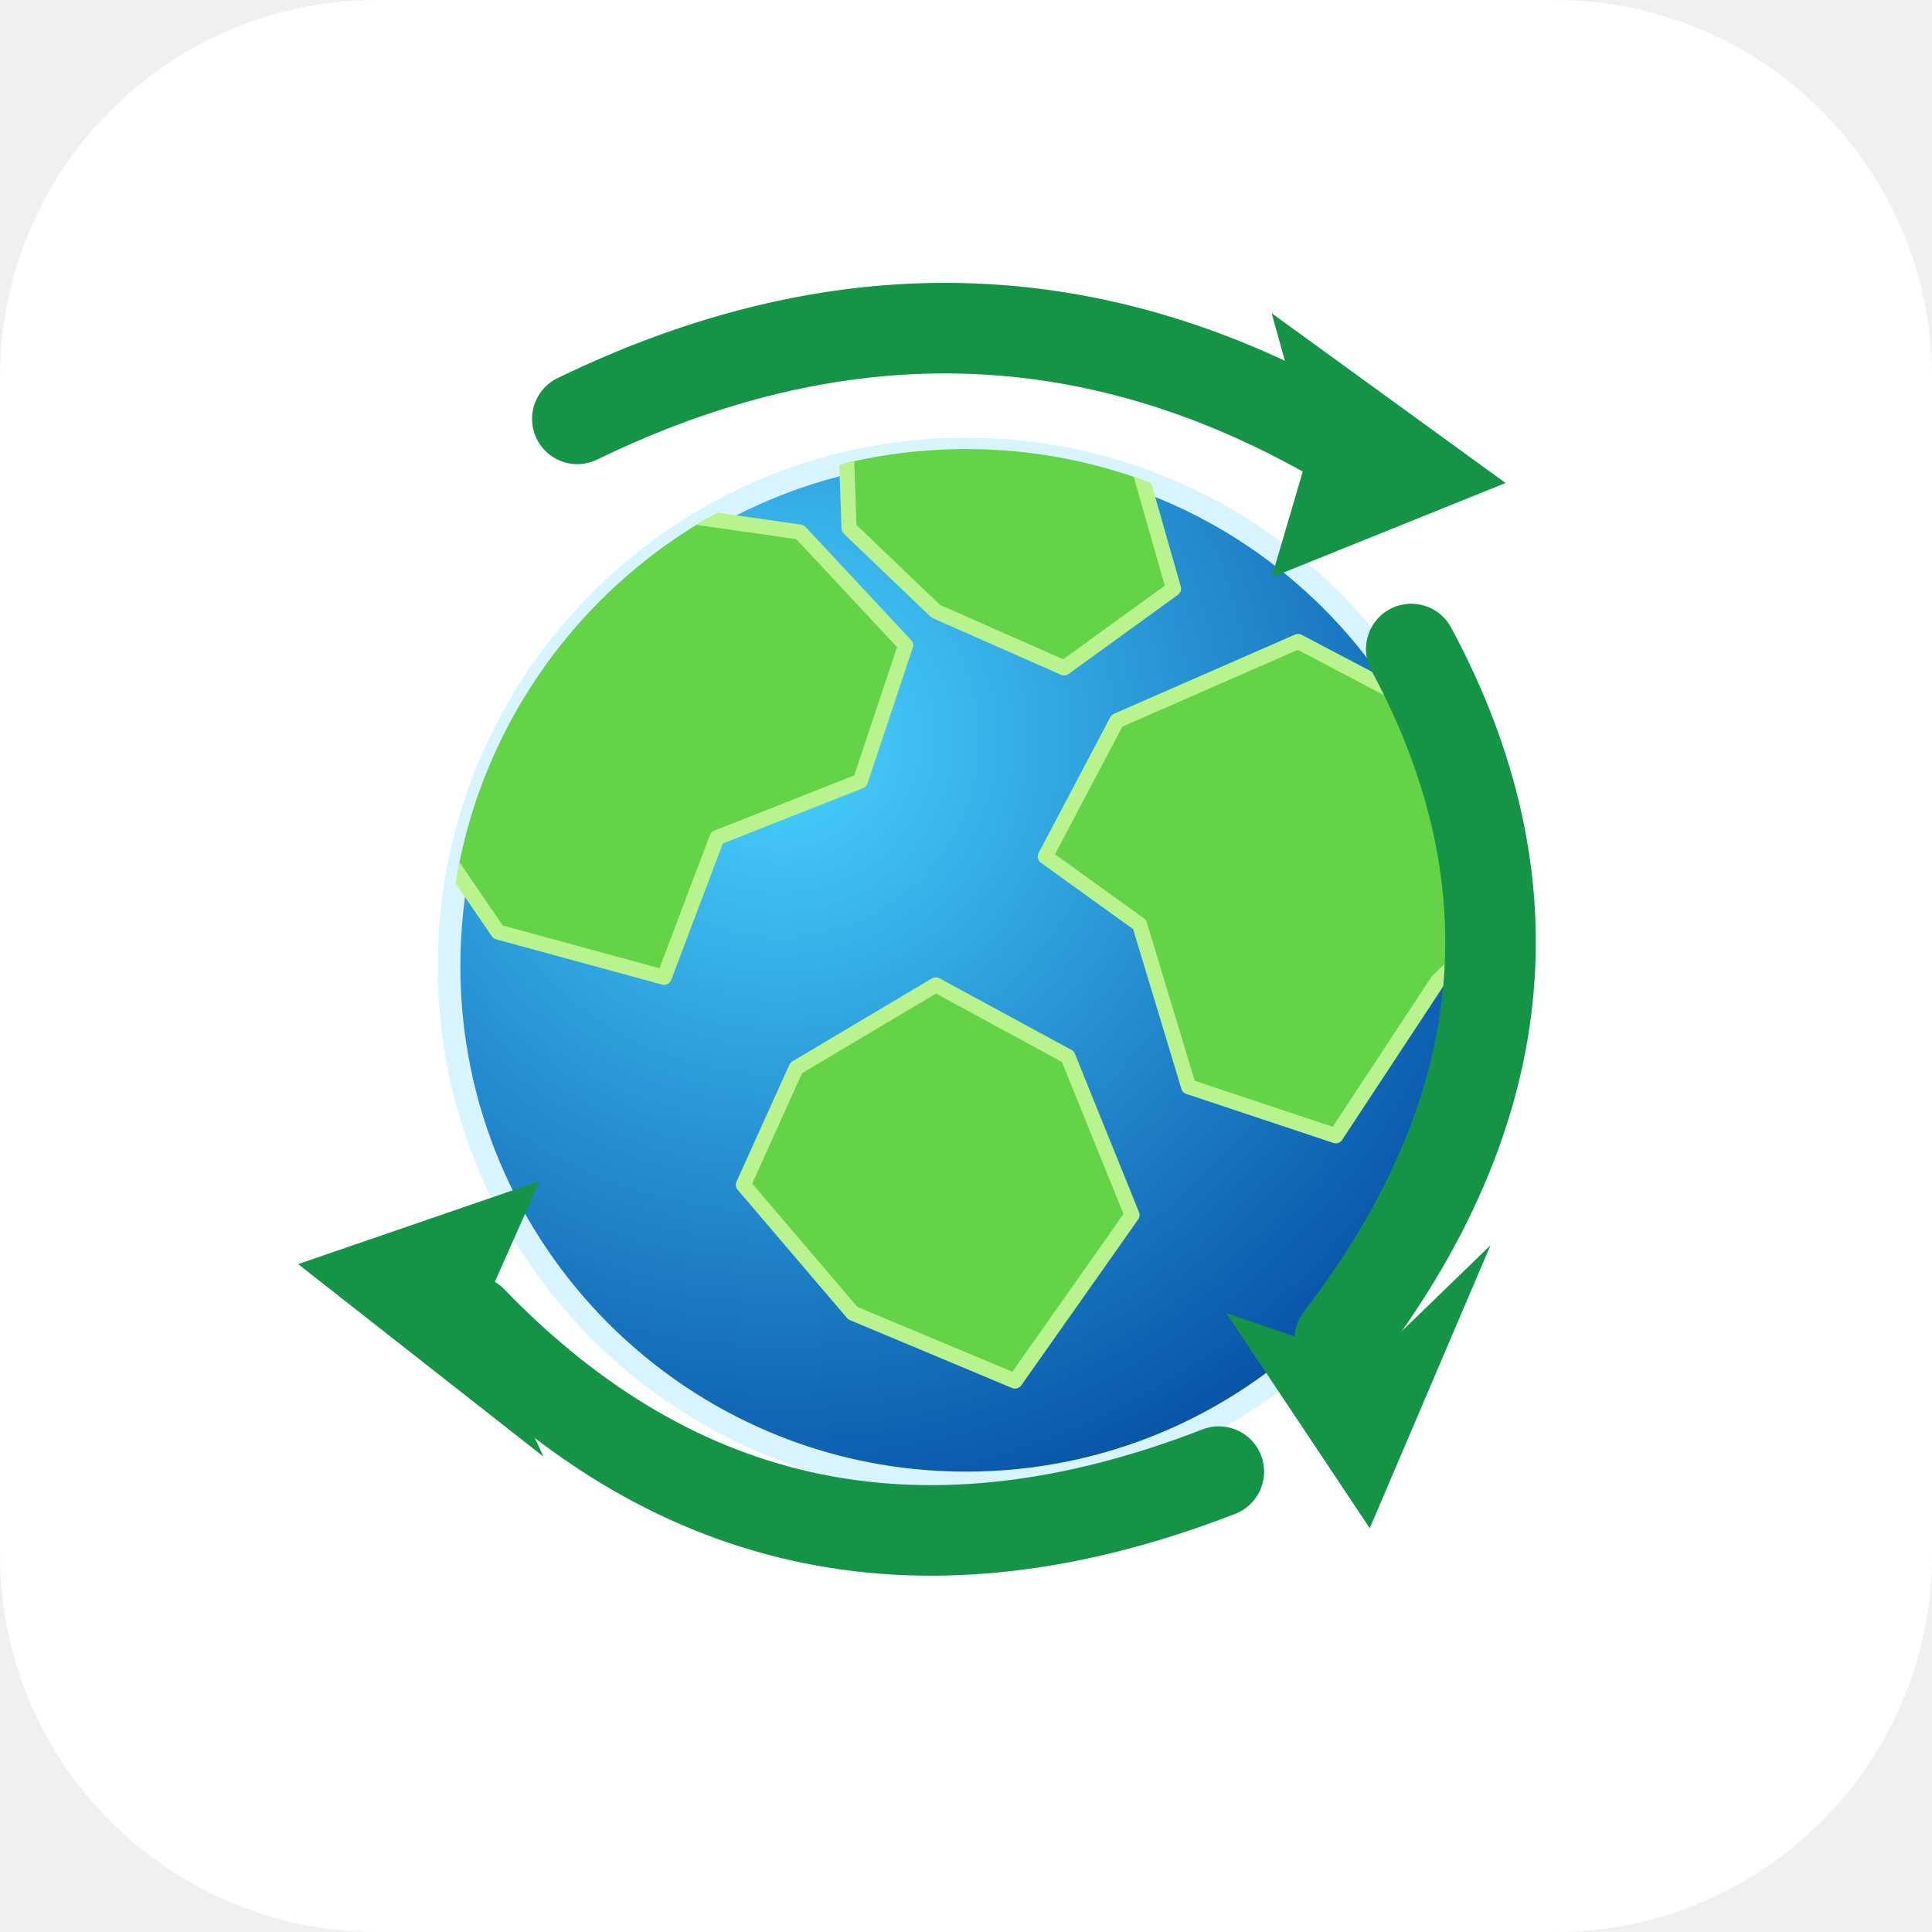
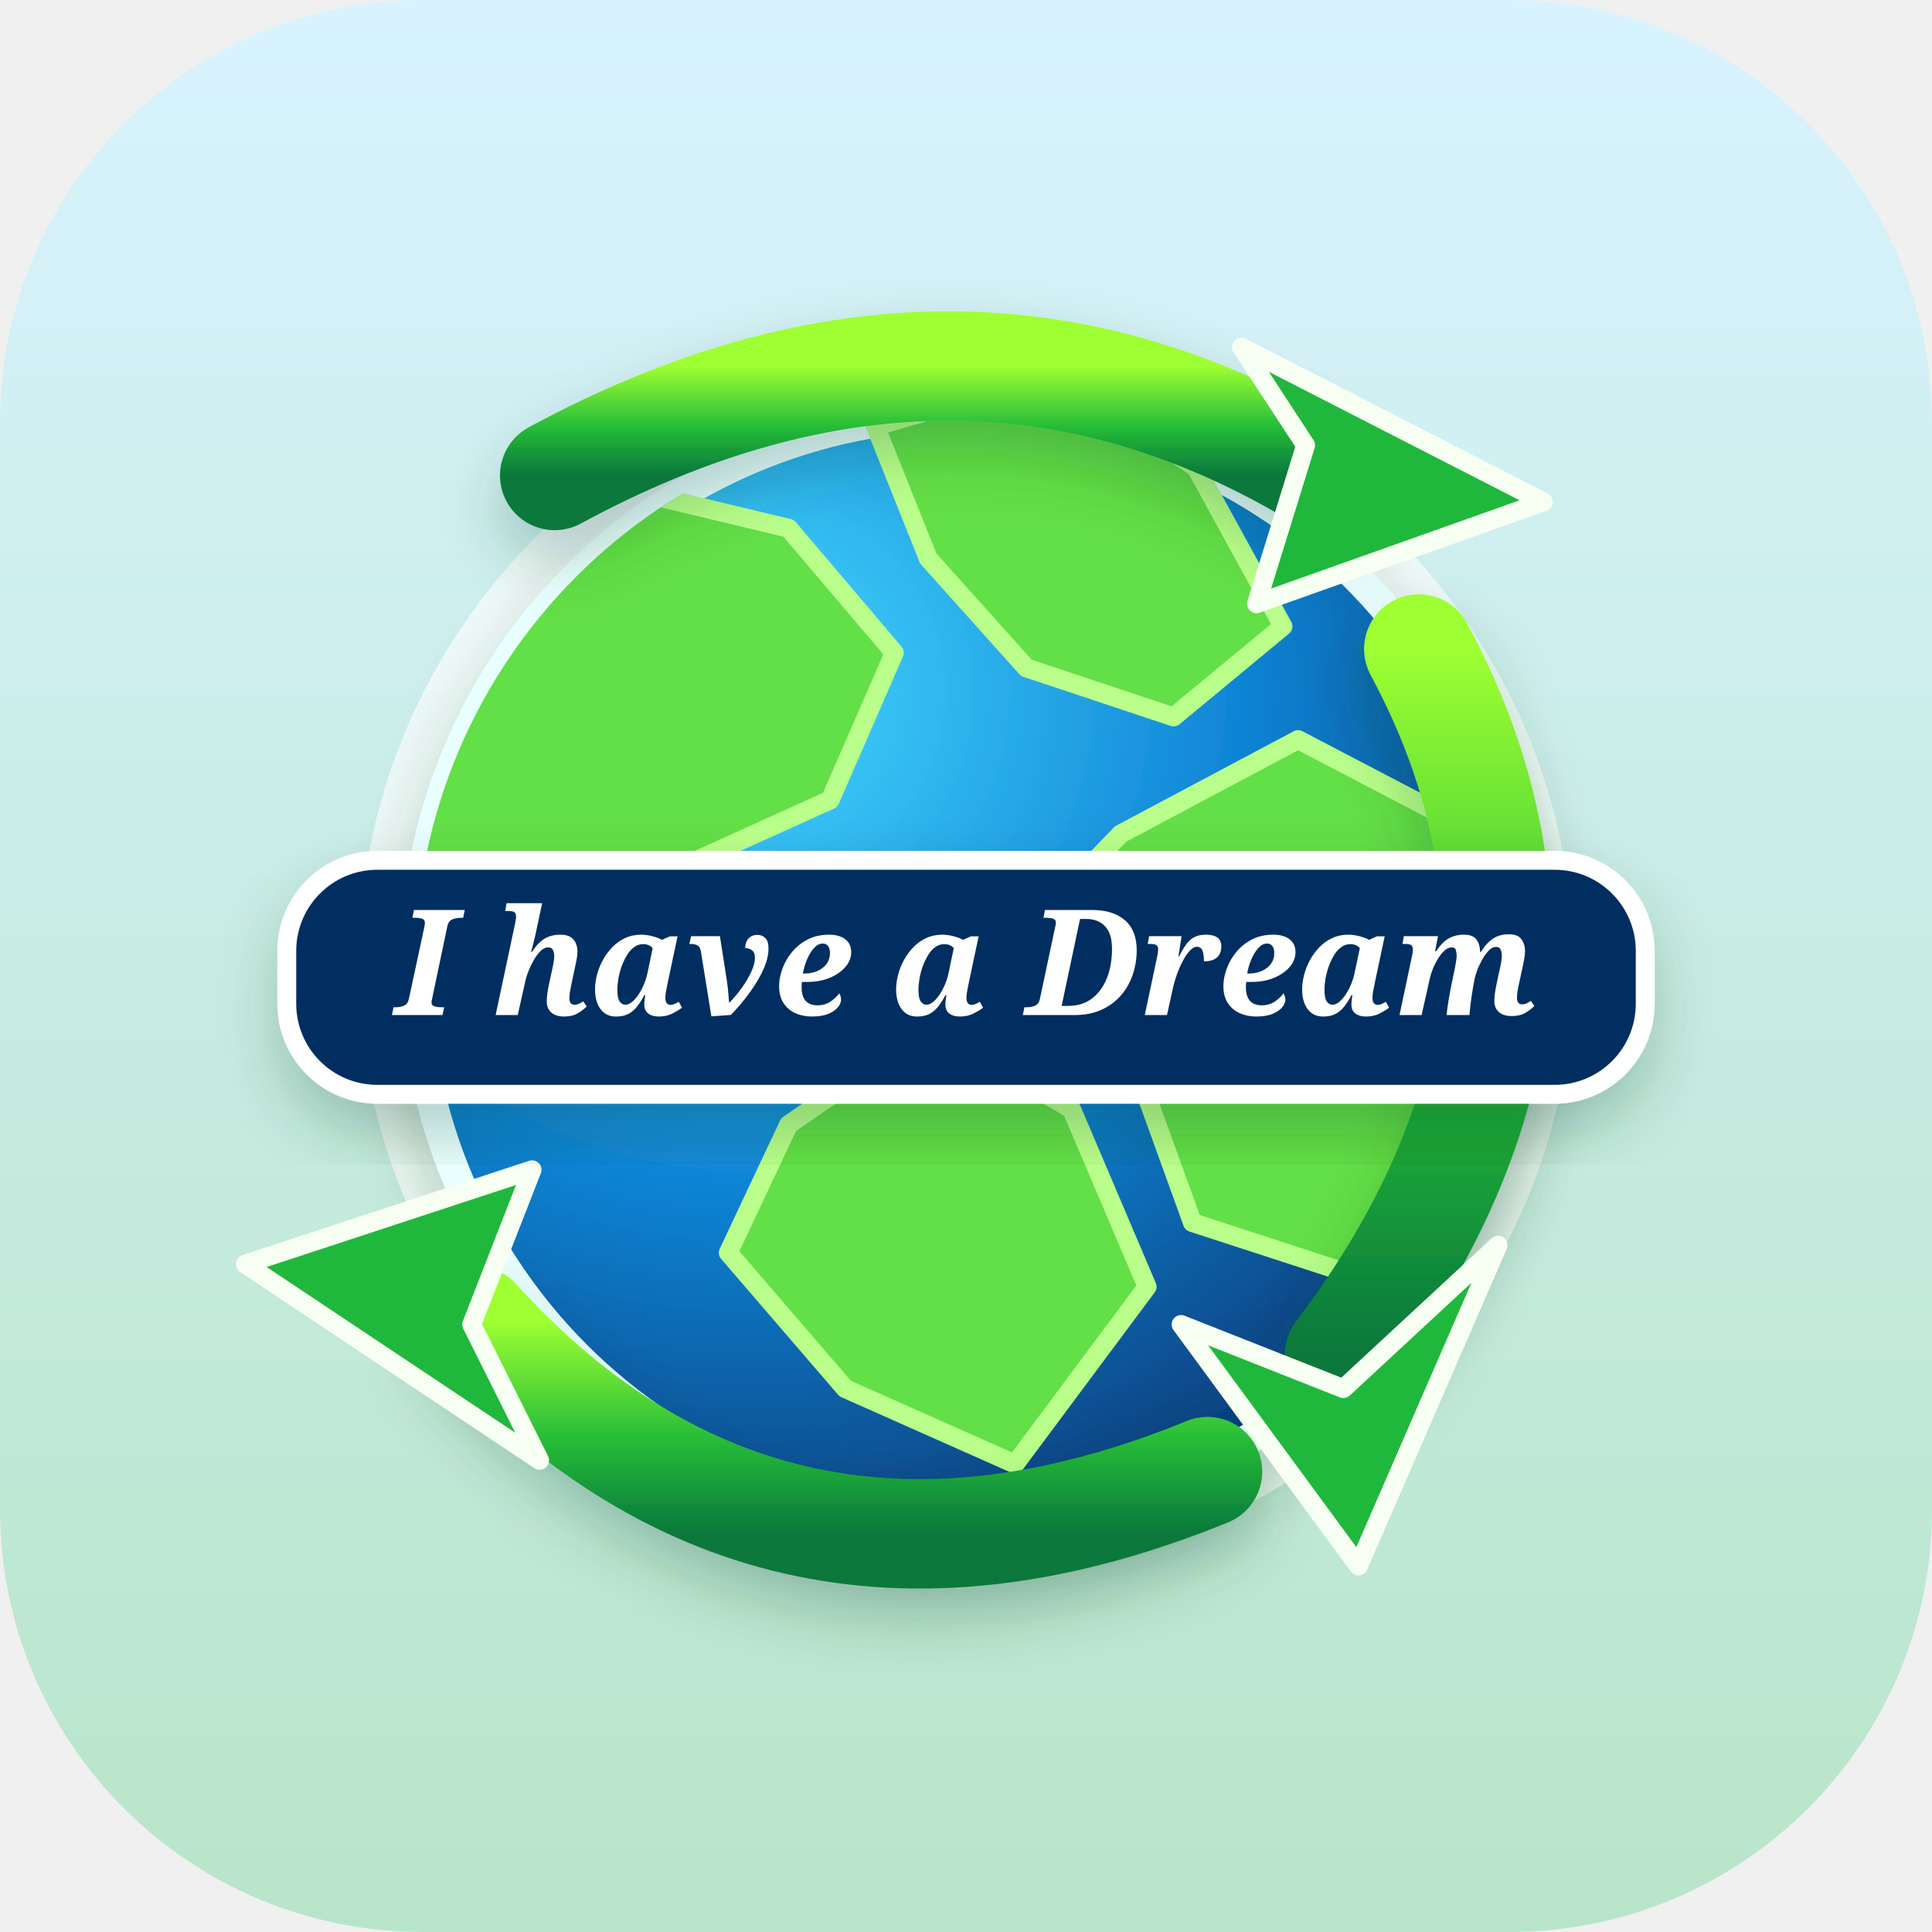
<svg xmlns="http://www.w3.org/2000/svg" viewBox="0 0 512 512">
-   <rect width="512" height="512" rx="100" fill="#fff" />
  <defs>
-     <radialGradient id="sea" cx="32%" cy="28%" r="78%">
-       <stop stop-color="#49d4ff" />
-       <stop offset="1" stop-color="#0752a8" />
+     <linearGradient id="bg" x2="0" y2="1">
+       <stop stop-color="#d8f3ff" />
+       <stop offset="1" stop-color="#b8e5c9" />
+     </linearGradient>
+     <radialGradient id="sea" cx="30%" cy="25%" r="80%">
+       <stop stop-color="#45d8ff" />
+       <stop offset=".55" stop-color="#1186d7" />
+       <stop offset="1" stop-color="#06417f" />
    </radialGradient>
+     <linearGradient id="green" x2="0" y2="1">
+       <stop stop-color="#9eff32" />
+       <stop offset=".55" stop-color="#27bd39" />
+       <stop offset="1" stop-color="#08783a" />
+     </linearGradient>
+     <filter id="shadow" x="-30%" y="-30%" width="160%" height="160%">
+       <feDropShadow dx="0" dy="8" stdDeviation="8" flood-color="#073c20" flood-opacity=".24" />
+     </filter>
    <clipPath id="globe">
-       <circle cx="256" cy="256" r="137" />
+       <circle cx="256" cy="256" r="146" />
    </clipPath>
  </defs>
-   <circle cx="256" cy="256" r="137" fill="url(#sea)" stroke="#d7f4ff" stroke-width="6" />
-   <g clip-path="url(#globe)" fill="#65d348" stroke="#b9f38e" stroke-width="4" stroke-linejoin="round">
-     <path d="M126 165l37-31 49 7 28 30-12 36-38 15-14 37-44-12-26-38z" />
-     <path d="M224 111l42-11 35 21 10 35-29 21-34-15-23-22z" />
-     <path d="M296 191l48-21 40 21 28 39-31 30-27 41-39-13-13-43-25-18z" />
-     <path d="M211 283l37-22 35 19 17 42-31 44-43-18-29-34z" />
+   <rect width="512" height="512" rx="112" fill="url(#bg)" />
+   <circle cx="256" cy="256" r="161" fill="#fff" opacity=".65" />
+   <g filter="url(#shadow)">
+     <circle cx="256" cy="256" r="146" fill="url(#sea)" stroke="#e9ffff" stroke-width="8" />
+     <g clip-path="url(#globe)" fill="#64df47" stroke="#baff8b" stroke-width="5" stroke-linejoin="round">
+       <path d="M113 168l46-40 50 12 28 33-17 39-42 19-18 39-46-15-33-42z" />
+       <path d="M232 113l48-14 37 25 23 42-29 24-39-13-26-29z" />
+       <path d="M297 221l47-25 44 23 35 38-35 37-29 44-43-14-17-47-32-25z" />
+       <path d="M209 298l38-26 37 22 20 47-35 47-45-20-31-36z" />
+     </g>
  </g>
-   <g fill="none" stroke="#159447" stroke-width="24" stroke-linecap="round">
-     <path d="M153 111 Q256 61 352 115" />
-     <path d="M374 172 Q424 265 355 355" />
-     <path d="M323 390 Q207 435 125 350" />
+   <g fill="none" stroke="url(#green)" stroke-width="29" stroke-linecap="round" stroke-linejoin="round" filter="url(#shadow)">
+     <path d="M147 126Q254 68 350 126" />
+     <path d="M376 172Q426 265 355 359" />
+     <path d="M320 390Q205 437 126 350" />
  </g>
-   <g fill="#159447">
-     <path d="M337 83 L399 128 L337 153 L347 119 Z" />
-     <path d="M395 330 L363 405 L325 348 L363 361 Z" />
-     <path d="M144 386 L79 335 L143 313 L127 349 Z" />
+   <g fill="#20b83c" stroke="#f7fff3" stroke-width="5" stroke-linejoin="round">
+     <path d="M329 92l80 41-76 27 13-42z" />
+     <path d="M397 330l-37 85-47-64 43 17z" />
+     <path d="M143 387l-78-52 76-25-16 41z" />
  </g>
+   <rect x="76" y="228" width="360" height="62" rx="24" fill="#062f60" stroke="#fff" stroke-width="5" filter="url(#shadow)" />
+   <text x="256" y="269" text-anchor="middle" font-family="Georgia,serif" font-size="39" font-style="italic" font-weight="bold" fill="#fff">I have a Dream</text>
</svg>
